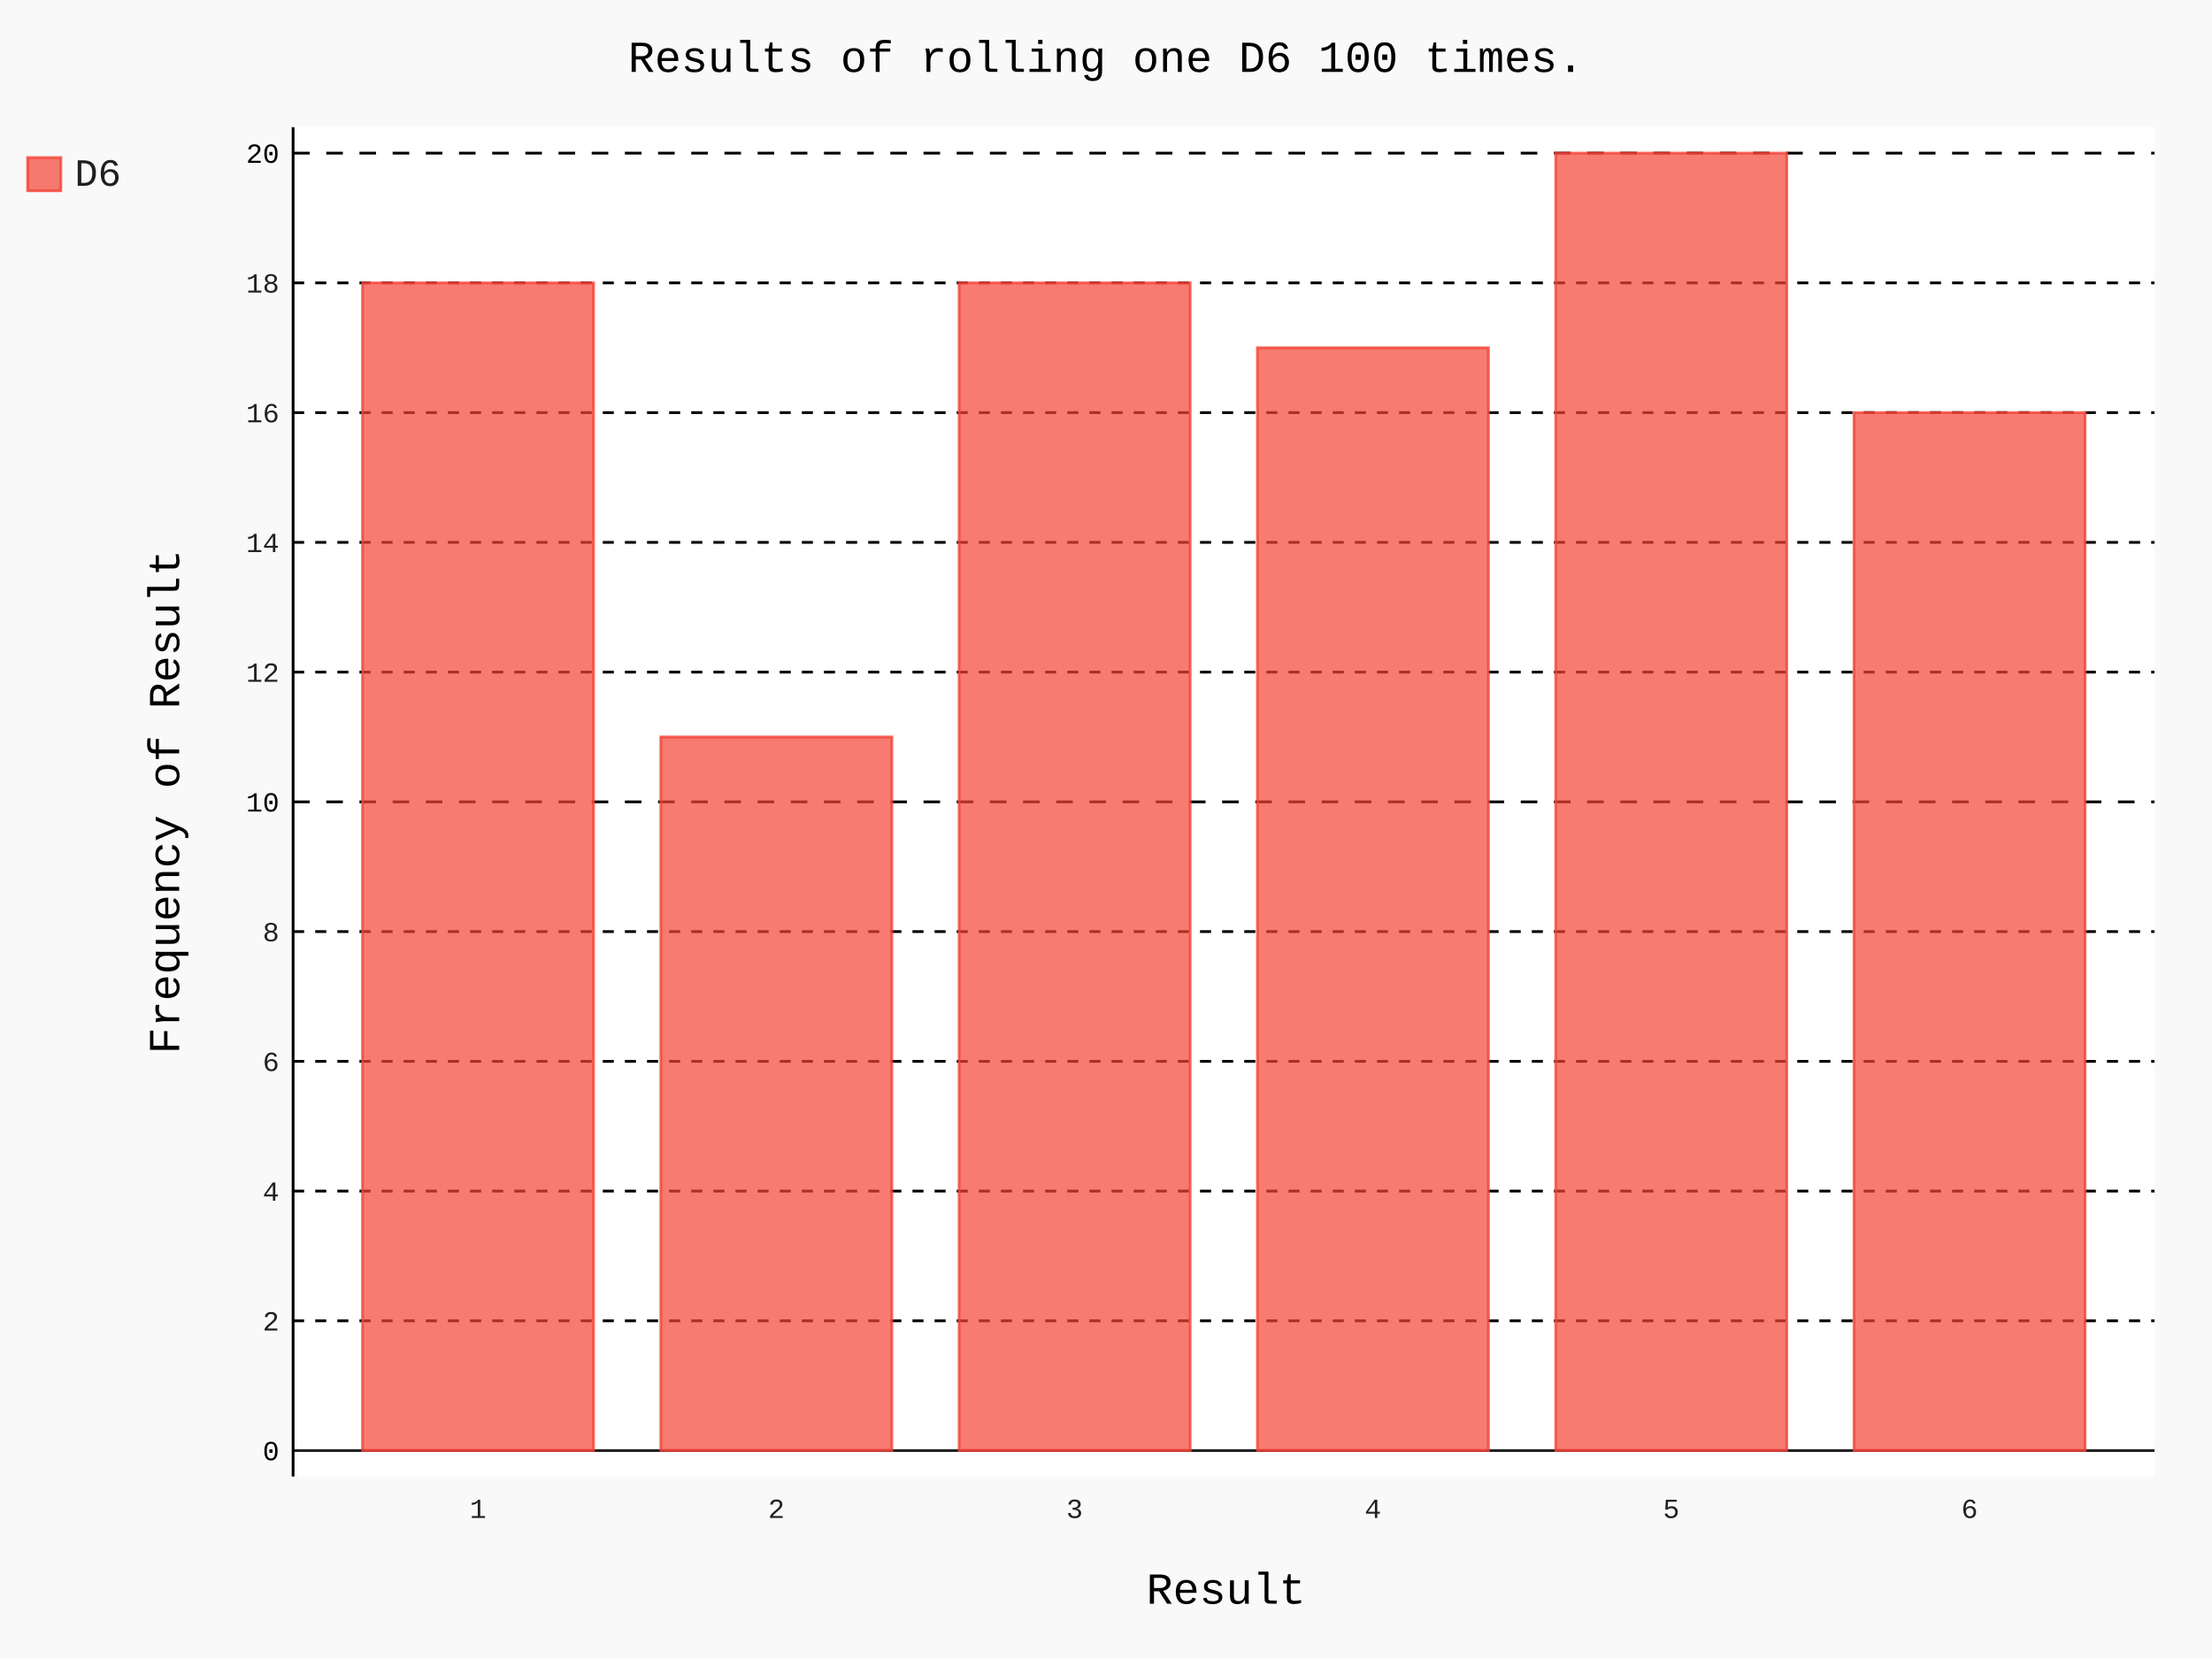
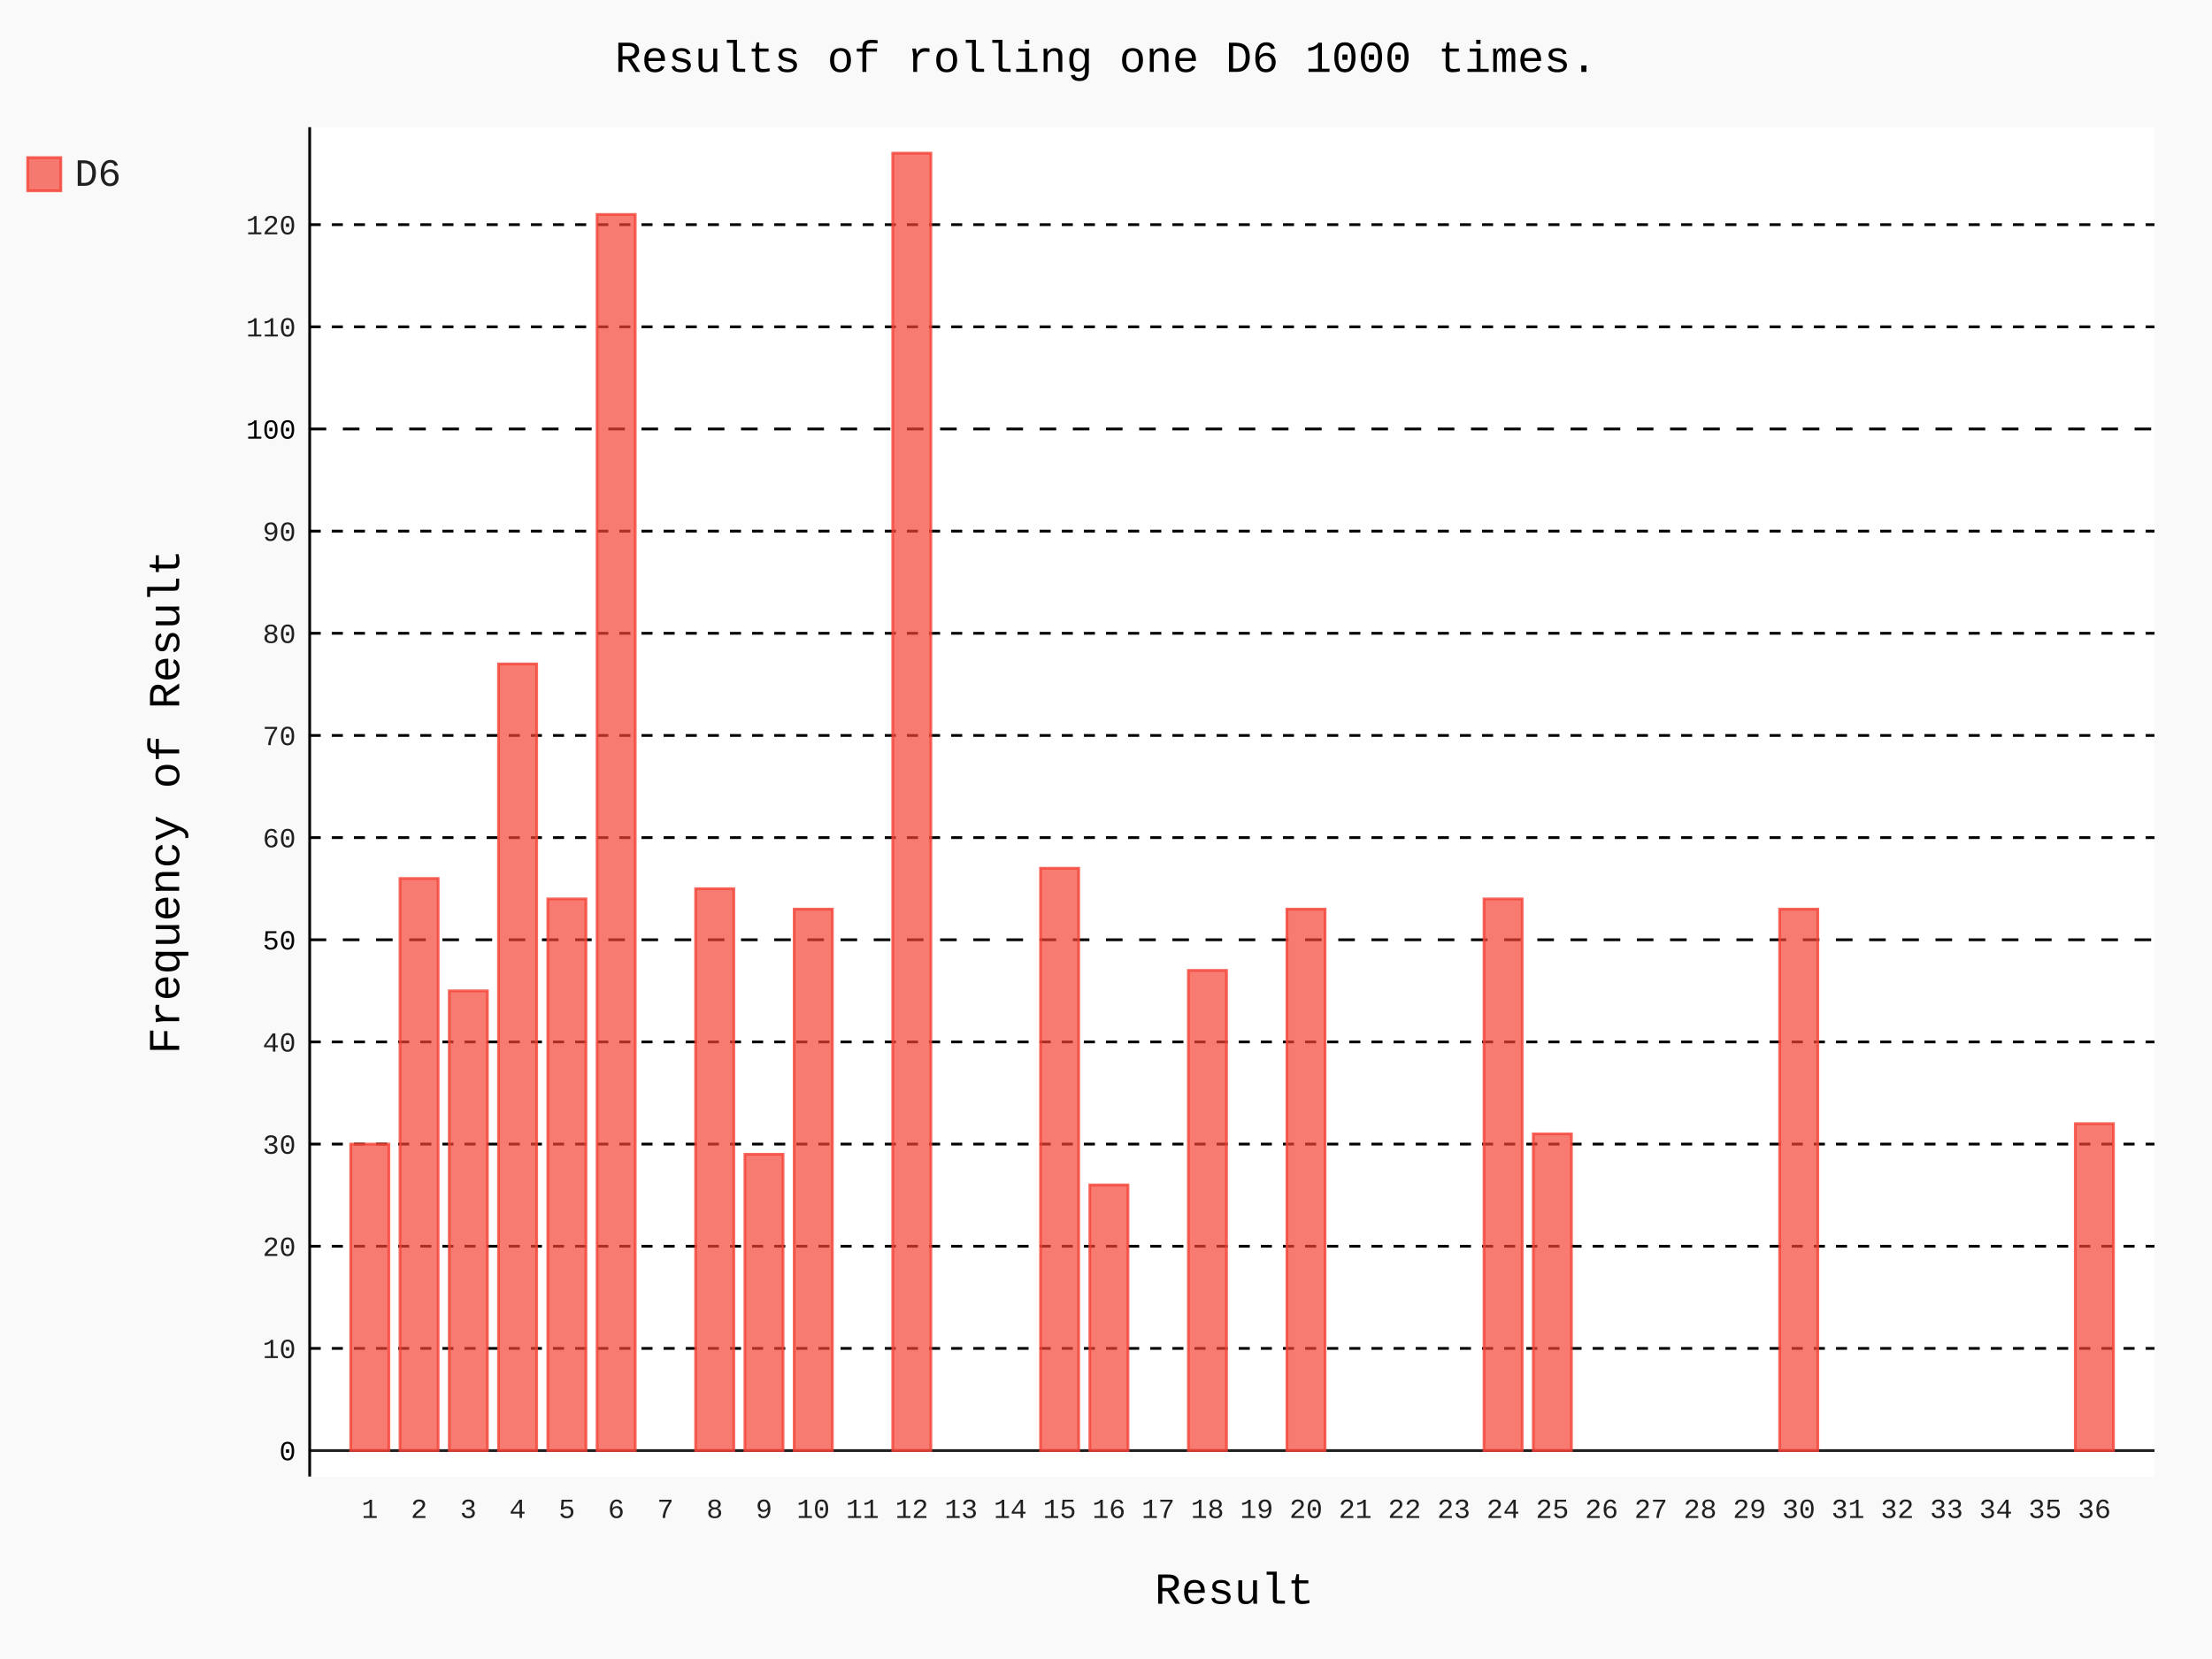
- <svg xmlns="http://www.w3.org/2000/svg" id="chart-0fd39b5d-42bc-4097-8311-79161700aa51" class="pygal-chart" viewBox="0 0 800 600">
+ <svg xmlns="http://www.w3.org/2000/svg" id="chart-696ccef8-8a09-45df-bf7f-cc6cc7d66a64" class="pygal-chart" viewBox="0 0 800 600">
  <defs>
-     <style type="text/css">#chart-0fd39b5d-42bc-4097-8311-79161700aa51{-webkit-user-select:none;-webkit-font-smoothing:antialiased;font-family:Consolas,"Liberation Mono",Menlo,Courier,monospace}#chart-0fd39b5d-42bc-4097-8311-79161700aa51 .title{font-family:Consolas,"Liberation Mono",Menlo,Courier,monospace;font-size:16px}#chart-0fd39b5d-42bc-4097-8311-79161700aa51 .legends .legend text{font-family:Consolas,"Liberation Mono",Menlo,Courier,monospace;font-size:14px}#chart-0fd39b5d-42bc-4097-8311-79161700aa51 .axis text{font-family:Consolas,"Liberation Mono",Menlo,Courier,monospace;font-size:10px}#chart-0fd39b5d-42bc-4097-8311-79161700aa51 .axis text.major{font-family:Consolas,"Liberation Mono",Menlo,Courier,monospace;font-size:10px}#chart-0fd39b5d-42bc-4097-8311-79161700aa51 .text-overlay text.value{font-family:Consolas,"Liberation Mono",Menlo,Courier,monospace;font-size:16px}#chart-0fd39b5d-42bc-4097-8311-79161700aa51 .text-overlay text.label{font-family:Consolas,"Liberation Mono",Menlo,Courier,monospace;font-size:10px}#chart-0fd39b5d-42bc-4097-8311-79161700aa51 .tooltip{font-family:Consolas,"Liberation Mono",Menlo,Courier,monospace;font-size:14px}#chart-0fd39b5d-42bc-4097-8311-79161700aa51 text.no_data{font-family:Consolas,"Liberation Mono",Menlo,Courier,monospace;font-size:64px}
- #chart-0fd39b5d-42bc-4097-8311-79161700aa51{background-color:rgba(249,249,249,1)}#chart-0fd39b5d-42bc-4097-8311-79161700aa51 path,#chart-0fd39b5d-42bc-4097-8311-79161700aa51 line,#chart-0fd39b5d-42bc-4097-8311-79161700aa51 rect,#chart-0fd39b5d-42bc-4097-8311-79161700aa51 circle{-webkit-transition:150ms;-moz-transition:150ms;transition:150ms}#chart-0fd39b5d-42bc-4097-8311-79161700aa51 .graph &gt; .background{fill:rgba(249,249,249,1)}#chart-0fd39b5d-42bc-4097-8311-79161700aa51 .plot &gt; .background{fill:rgba(255,255,255,1)}#chart-0fd39b5d-42bc-4097-8311-79161700aa51 .graph{fill:rgba(0,0,0,.87)}#chart-0fd39b5d-42bc-4097-8311-79161700aa51 text.no_data{fill:rgba(0,0,0,1)}#chart-0fd39b5d-42bc-4097-8311-79161700aa51 .title{fill:rgba(0,0,0,1)}#chart-0fd39b5d-42bc-4097-8311-79161700aa51 .legends .legend text{fill:rgba(0,0,0,.87)}#chart-0fd39b5d-42bc-4097-8311-79161700aa51 .legends .legend:hover text{fill:rgba(0,0,0,1)}#chart-0fd39b5d-42bc-4097-8311-79161700aa51 .axis .line{stroke:rgba(0,0,0,1)}#chart-0fd39b5d-42bc-4097-8311-79161700aa51 .axis .guide.line{stroke:rgba(0,0,0,.54)}#chart-0fd39b5d-42bc-4097-8311-79161700aa51 .axis .major.line{stroke:rgba(0,0,0,.87)}#chart-0fd39b5d-42bc-4097-8311-79161700aa51 .axis text.major{fill:rgba(0,0,0,1)}#chart-0fd39b5d-42bc-4097-8311-79161700aa51 .axis.y .guides:hover .guide.line,#chart-0fd39b5d-42bc-4097-8311-79161700aa51 .line-graph .axis.x .guides:hover .guide.line,#chart-0fd39b5d-42bc-4097-8311-79161700aa51 .stackedline-graph .axis.x .guides:hover .guide.line,#chart-0fd39b5d-42bc-4097-8311-79161700aa51 .xy-graph .axis.x .guides:hover .guide.line{stroke:rgba(0,0,0,1)}#chart-0fd39b5d-42bc-4097-8311-79161700aa51 .axis .guides:hover text{fill:rgba(0,0,0,1)}#chart-0fd39b5d-42bc-4097-8311-79161700aa51 .reactive{fill-opacity:.7;stroke-opacity:.8;stroke-width:1}#chart-0fd39b5d-42bc-4097-8311-79161700aa51 .ci{stroke:rgba(0,0,0,.87)}#chart-0fd39b5d-42bc-4097-8311-79161700aa51 .reactive.active,#chart-0fd39b5d-42bc-4097-8311-79161700aa51 .active .reactive{fill-opacity:.8;stroke-opacity:.9;stroke-width:4}#chart-0fd39b5d-42bc-4097-8311-79161700aa51 .ci .reactive.active{stroke-width:1.5}#chart-0fd39b5d-42bc-4097-8311-79161700aa51 .series text{fill:rgba(0,0,0,1)}#chart-0fd39b5d-42bc-4097-8311-79161700aa51 .tooltip rect{fill:rgba(255,255,255,1);stroke:rgba(0,0,0,1);-webkit-transition:opacity 150ms;-moz-transition:opacity 150ms;transition:opacity 150ms}#chart-0fd39b5d-42bc-4097-8311-79161700aa51 .tooltip .label{fill:rgba(0,0,0,.87)}#chart-0fd39b5d-42bc-4097-8311-79161700aa51 .tooltip .label{fill:rgba(0,0,0,.87)}#chart-0fd39b5d-42bc-4097-8311-79161700aa51 .tooltip .legend{font-size:.8em;fill:rgba(0,0,0,.54)}#chart-0fd39b5d-42bc-4097-8311-79161700aa51 .tooltip .x_label{font-size:.6em;fill:rgba(0,0,0,1)}#chart-0fd39b5d-42bc-4097-8311-79161700aa51 .tooltip .xlink{font-size:.5em;text-decoration:underline}#chart-0fd39b5d-42bc-4097-8311-79161700aa51 .tooltip .value{font-size:1.5em}#chart-0fd39b5d-42bc-4097-8311-79161700aa51 .bound{font-size:.5em}#chart-0fd39b5d-42bc-4097-8311-79161700aa51 .max-value{font-size:.75em;fill:rgba(0,0,0,.54)}#chart-0fd39b5d-42bc-4097-8311-79161700aa51 .map-element{fill:rgba(255,255,255,1);stroke:rgba(0,0,0,.54) !important}#chart-0fd39b5d-42bc-4097-8311-79161700aa51 .map-element .reactive{fill-opacity:inherit;stroke-opacity:inherit}#chart-0fd39b5d-42bc-4097-8311-79161700aa51 .color-0,#chart-0fd39b5d-42bc-4097-8311-79161700aa51 .color-0 a:visited{stroke:#F44336;fill:#F44336}#chart-0fd39b5d-42bc-4097-8311-79161700aa51 .text-overlay .color-0 text{fill:black}
- #chart-0fd39b5d-42bc-4097-8311-79161700aa51 text.no_data{text-anchor:middle}#chart-0fd39b5d-42bc-4097-8311-79161700aa51 .guide.line{fill:none}#chart-0fd39b5d-42bc-4097-8311-79161700aa51 .centered{text-anchor:middle}#chart-0fd39b5d-42bc-4097-8311-79161700aa51 .title{text-anchor:middle}#chart-0fd39b5d-42bc-4097-8311-79161700aa51 .legends .legend text{fill-opacity:1}#chart-0fd39b5d-42bc-4097-8311-79161700aa51 .axis.x text{text-anchor:middle}#chart-0fd39b5d-42bc-4097-8311-79161700aa51 .axis.x:not(.web) text[transform]{text-anchor:start}#chart-0fd39b5d-42bc-4097-8311-79161700aa51 .axis.x:not(.web) text[transform].backwards{text-anchor:end}#chart-0fd39b5d-42bc-4097-8311-79161700aa51 .axis.y text{text-anchor:end}#chart-0fd39b5d-42bc-4097-8311-79161700aa51 .axis.y text[transform].backwards{text-anchor:start}#chart-0fd39b5d-42bc-4097-8311-79161700aa51 .axis.y2 text{text-anchor:start}#chart-0fd39b5d-42bc-4097-8311-79161700aa51 .axis.y2 text[transform].backwards{text-anchor:end}#chart-0fd39b5d-42bc-4097-8311-79161700aa51 .axis .guide.line{stroke-dasharray:4,4;stroke:black}#chart-0fd39b5d-42bc-4097-8311-79161700aa51 .axis .major.guide.line{stroke-dasharray:6,6;stroke:black}#chart-0fd39b5d-42bc-4097-8311-79161700aa51 .horizontal .axis.y .guide.line,#chart-0fd39b5d-42bc-4097-8311-79161700aa51 .horizontal .axis.y2 .guide.line,#chart-0fd39b5d-42bc-4097-8311-79161700aa51 .vertical .axis.x .guide.line{opacity:0}#chart-0fd39b5d-42bc-4097-8311-79161700aa51 .horizontal .axis.always_show .guide.line,#chart-0fd39b5d-42bc-4097-8311-79161700aa51 .vertical .axis.always_show .guide.line{opacity:1 !important}#chart-0fd39b5d-42bc-4097-8311-79161700aa51 .axis.y .guides:hover .guide.line,#chart-0fd39b5d-42bc-4097-8311-79161700aa51 .axis.y2 .guides:hover .guide.line,#chart-0fd39b5d-42bc-4097-8311-79161700aa51 .axis.x .guides:hover .guide.line{opacity:1}#chart-0fd39b5d-42bc-4097-8311-79161700aa51 .axis .guides:hover text{opacity:1}#chart-0fd39b5d-42bc-4097-8311-79161700aa51 .nofill{fill:none}#chart-0fd39b5d-42bc-4097-8311-79161700aa51 .subtle-fill{fill-opacity:.2}#chart-0fd39b5d-42bc-4097-8311-79161700aa51 .dot{stroke-width:1px;fill-opacity:1;stroke-opacity:1}#chart-0fd39b5d-42bc-4097-8311-79161700aa51 .dot.active{stroke-width:5px}#chart-0fd39b5d-42bc-4097-8311-79161700aa51 .dot.negative{fill:transparent}#chart-0fd39b5d-42bc-4097-8311-79161700aa51 text,#chart-0fd39b5d-42bc-4097-8311-79161700aa51 tspan{stroke:none !important}#chart-0fd39b5d-42bc-4097-8311-79161700aa51 .series text.active{opacity:1}#chart-0fd39b5d-42bc-4097-8311-79161700aa51 .tooltip rect{fill-opacity:.95;stroke-width:.5}#chart-0fd39b5d-42bc-4097-8311-79161700aa51 .tooltip text{fill-opacity:1}#chart-0fd39b5d-42bc-4097-8311-79161700aa51 .showable{visibility:hidden}#chart-0fd39b5d-42bc-4097-8311-79161700aa51 .showable.shown{visibility:visible}#chart-0fd39b5d-42bc-4097-8311-79161700aa51 .gauge-background{fill:rgba(229,229,229,1);stroke:none}#chart-0fd39b5d-42bc-4097-8311-79161700aa51 .bg-lines{stroke:rgba(249,249,249,1);stroke-width:2px}</style>
+     <style type="text/css">#chart-696ccef8-8a09-45df-bf7f-cc6cc7d66a64{-webkit-user-select:none;-webkit-font-smoothing:antialiased;font-family:Consolas,"Liberation Mono",Menlo,Courier,monospace}#chart-696ccef8-8a09-45df-bf7f-cc6cc7d66a64 .title{font-family:Consolas,"Liberation Mono",Menlo,Courier,monospace;font-size:16px}#chart-696ccef8-8a09-45df-bf7f-cc6cc7d66a64 .legends .legend text{font-family:Consolas,"Liberation Mono",Menlo,Courier,monospace;font-size:14px}#chart-696ccef8-8a09-45df-bf7f-cc6cc7d66a64 .axis text{font-family:Consolas,"Liberation Mono",Menlo,Courier,monospace;font-size:10px}#chart-696ccef8-8a09-45df-bf7f-cc6cc7d66a64 .axis text.major{font-family:Consolas,"Liberation Mono",Menlo,Courier,monospace;font-size:10px}#chart-696ccef8-8a09-45df-bf7f-cc6cc7d66a64 .text-overlay text.value{font-family:Consolas,"Liberation Mono",Menlo,Courier,monospace;font-size:16px}#chart-696ccef8-8a09-45df-bf7f-cc6cc7d66a64 .text-overlay text.label{font-family:Consolas,"Liberation Mono",Menlo,Courier,monospace;font-size:10px}#chart-696ccef8-8a09-45df-bf7f-cc6cc7d66a64 .tooltip{font-family:Consolas,"Liberation Mono",Menlo,Courier,monospace;font-size:14px}#chart-696ccef8-8a09-45df-bf7f-cc6cc7d66a64 text.no_data{font-family:Consolas,"Liberation Mono",Menlo,Courier,monospace;font-size:64px}
+ #chart-696ccef8-8a09-45df-bf7f-cc6cc7d66a64{background-color:rgba(249,249,249,1)}#chart-696ccef8-8a09-45df-bf7f-cc6cc7d66a64 path,#chart-696ccef8-8a09-45df-bf7f-cc6cc7d66a64 line,#chart-696ccef8-8a09-45df-bf7f-cc6cc7d66a64 rect,#chart-696ccef8-8a09-45df-bf7f-cc6cc7d66a64 circle{-webkit-transition:150ms;-moz-transition:150ms;transition:150ms}#chart-696ccef8-8a09-45df-bf7f-cc6cc7d66a64 .graph &gt; .background{fill:rgba(249,249,249,1)}#chart-696ccef8-8a09-45df-bf7f-cc6cc7d66a64 .plot &gt; .background{fill:rgba(255,255,255,1)}#chart-696ccef8-8a09-45df-bf7f-cc6cc7d66a64 .graph{fill:rgba(0,0,0,.87)}#chart-696ccef8-8a09-45df-bf7f-cc6cc7d66a64 text.no_data{fill:rgba(0,0,0,1)}#chart-696ccef8-8a09-45df-bf7f-cc6cc7d66a64 .title{fill:rgba(0,0,0,1)}#chart-696ccef8-8a09-45df-bf7f-cc6cc7d66a64 .legends .legend text{fill:rgba(0,0,0,.87)}#chart-696ccef8-8a09-45df-bf7f-cc6cc7d66a64 .legends .legend:hover text{fill:rgba(0,0,0,1)}#chart-696ccef8-8a09-45df-bf7f-cc6cc7d66a64 .axis .line{stroke:rgba(0,0,0,1)}#chart-696ccef8-8a09-45df-bf7f-cc6cc7d66a64 .axis .guide.line{stroke:rgba(0,0,0,.54)}#chart-696ccef8-8a09-45df-bf7f-cc6cc7d66a64 .axis .major.line{stroke:rgba(0,0,0,.87)}#chart-696ccef8-8a09-45df-bf7f-cc6cc7d66a64 .axis text.major{fill:rgba(0,0,0,1)}#chart-696ccef8-8a09-45df-bf7f-cc6cc7d66a64 .axis.y .guides:hover .guide.line,#chart-696ccef8-8a09-45df-bf7f-cc6cc7d66a64 .line-graph .axis.x .guides:hover .guide.line,#chart-696ccef8-8a09-45df-bf7f-cc6cc7d66a64 .stackedline-graph .axis.x .guides:hover .guide.line,#chart-696ccef8-8a09-45df-bf7f-cc6cc7d66a64 .xy-graph .axis.x .guides:hover .guide.line{stroke:rgba(0,0,0,1)}#chart-696ccef8-8a09-45df-bf7f-cc6cc7d66a64 .axis .guides:hover text{fill:rgba(0,0,0,1)}#chart-696ccef8-8a09-45df-bf7f-cc6cc7d66a64 .reactive{fill-opacity:.7;stroke-opacity:.8;stroke-width:1}#chart-696ccef8-8a09-45df-bf7f-cc6cc7d66a64 .ci{stroke:rgba(0,0,0,.87)}#chart-696ccef8-8a09-45df-bf7f-cc6cc7d66a64 .reactive.active,#chart-696ccef8-8a09-45df-bf7f-cc6cc7d66a64 .active .reactive{fill-opacity:.8;stroke-opacity:.9;stroke-width:4}#chart-696ccef8-8a09-45df-bf7f-cc6cc7d66a64 .ci .reactive.active{stroke-width:1.5}#chart-696ccef8-8a09-45df-bf7f-cc6cc7d66a64 .series text{fill:rgba(0,0,0,1)}#chart-696ccef8-8a09-45df-bf7f-cc6cc7d66a64 .tooltip rect{fill:rgba(255,255,255,1);stroke:rgba(0,0,0,1);-webkit-transition:opacity 150ms;-moz-transition:opacity 150ms;transition:opacity 150ms}#chart-696ccef8-8a09-45df-bf7f-cc6cc7d66a64 .tooltip .label{fill:rgba(0,0,0,.87)}#chart-696ccef8-8a09-45df-bf7f-cc6cc7d66a64 .tooltip .label{fill:rgba(0,0,0,.87)}#chart-696ccef8-8a09-45df-bf7f-cc6cc7d66a64 .tooltip .legend{font-size:.8em;fill:rgba(0,0,0,.54)}#chart-696ccef8-8a09-45df-bf7f-cc6cc7d66a64 .tooltip .x_label{font-size:.6em;fill:rgba(0,0,0,1)}#chart-696ccef8-8a09-45df-bf7f-cc6cc7d66a64 .tooltip .xlink{font-size:.5em;text-decoration:underline}#chart-696ccef8-8a09-45df-bf7f-cc6cc7d66a64 .tooltip .value{font-size:1.5em}#chart-696ccef8-8a09-45df-bf7f-cc6cc7d66a64 .bound{font-size:.5em}#chart-696ccef8-8a09-45df-bf7f-cc6cc7d66a64 .max-value{font-size:.75em;fill:rgba(0,0,0,.54)}#chart-696ccef8-8a09-45df-bf7f-cc6cc7d66a64 .map-element{fill:rgba(255,255,255,1);stroke:rgba(0,0,0,.54) !important}#chart-696ccef8-8a09-45df-bf7f-cc6cc7d66a64 .map-element .reactive{fill-opacity:inherit;stroke-opacity:inherit}#chart-696ccef8-8a09-45df-bf7f-cc6cc7d66a64 .color-0,#chart-696ccef8-8a09-45df-bf7f-cc6cc7d66a64 .color-0 a:visited{stroke:#F44336;fill:#F44336}#chart-696ccef8-8a09-45df-bf7f-cc6cc7d66a64 .text-overlay .color-0 text{fill:black}
+ #chart-696ccef8-8a09-45df-bf7f-cc6cc7d66a64 text.no_data{text-anchor:middle}#chart-696ccef8-8a09-45df-bf7f-cc6cc7d66a64 .guide.line{fill:none}#chart-696ccef8-8a09-45df-bf7f-cc6cc7d66a64 .centered{text-anchor:middle}#chart-696ccef8-8a09-45df-bf7f-cc6cc7d66a64 .title{text-anchor:middle}#chart-696ccef8-8a09-45df-bf7f-cc6cc7d66a64 .legends .legend text{fill-opacity:1}#chart-696ccef8-8a09-45df-bf7f-cc6cc7d66a64 .axis.x text{text-anchor:middle}#chart-696ccef8-8a09-45df-bf7f-cc6cc7d66a64 .axis.x:not(.web) text[transform]{text-anchor:start}#chart-696ccef8-8a09-45df-bf7f-cc6cc7d66a64 .axis.x:not(.web) text[transform].backwards{text-anchor:end}#chart-696ccef8-8a09-45df-bf7f-cc6cc7d66a64 .axis.y text{text-anchor:end}#chart-696ccef8-8a09-45df-bf7f-cc6cc7d66a64 .axis.y text[transform].backwards{text-anchor:start}#chart-696ccef8-8a09-45df-bf7f-cc6cc7d66a64 .axis.y2 text{text-anchor:start}#chart-696ccef8-8a09-45df-bf7f-cc6cc7d66a64 .axis.y2 text[transform].backwards{text-anchor:end}#chart-696ccef8-8a09-45df-bf7f-cc6cc7d66a64 .axis .guide.line{stroke-dasharray:4,4;stroke:black}#chart-696ccef8-8a09-45df-bf7f-cc6cc7d66a64 .axis .major.guide.line{stroke-dasharray:6,6;stroke:black}#chart-696ccef8-8a09-45df-bf7f-cc6cc7d66a64 .horizontal .axis.y .guide.line,#chart-696ccef8-8a09-45df-bf7f-cc6cc7d66a64 .horizontal .axis.y2 .guide.line,#chart-696ccef8-8a09-45df-bf7f-cc6cc7d66a64 .vertical .axis.x .guide.line{opacity:0}#chart-696ccef8-8a09-45df-bf7f-cc6cc7d66a64 .horizontal .axis.always_show .guide.line,#chart-696ccef8-8a09-45df-bf7f-cc6cc7d66a64 .vertical .axis.always_show .guide.line{opacity:1 !important}#chart-696ccef8-8a09-45df-bf7f-cc6cc7d66a64 .axis.y .guides:hover .guide.line,#chart-696ccef8-8a09-45df-bf7f-cc6cc7d66a64 .axis.y2 .guides:hover .guide.line,#chart-696ccef8-8a09-45df-bf7f-cc6cc7d66a64 .axis.x .guides:hover .guide.line{opacity:1}#chart-696ccef8-8a09-45df-bf7f-cc6cc7d66a64 .axis .guides:hover text{opacity:1}#chart-696ccef8-8a09-45df-bf7f-cc6cc7d66a64 .nofill{fill:none}#chart-696ccef8-8a09-45df-bf7f-cc6cc7d66a64 .subtle-fill{fill-opacity:.2}#chart-696ccef8-8a09-45df-bf7f-cc6cc7d66a64 .dot{stroke-width:1px;fill-opacity:1;stroke-opacity:1}#chart-696ccef8-8a09-45df-bf7f-cc6cc7d66a64 .dot.active{stroke-width:5px}#chart-696ccef8-8a09-45df-bf7f-cc6cc7d66a64 .dot.negative{fill:transparent}#chart-696ccef8-8a09-45df-bf7f-cc6cc7d66a64 text,#chart-696ccef8-8a09-45df-bf7f-cc6cc7d66a64 tspan{stroke:none !important}#chart-696ccef8-8a09-45df-bf7f-cc6cc7d66a64 .series text.active{opacity:1}#chart-696ccef8-8a09-45df-bf7f-cc6cc7d66a64 .tooltip rect{fill-opacity:.95;stroke-width:.5}#chart-696ccef8-8a09-45df-bf7f-cc6cc7d66a64 .tooltip text{fill-opacity:1}#chart-696ccef8-8a09-45df-bf7f-cc6cc7d66a64 .showable{visibility:hidden}#chart-696ccef8-8a09-45df-bf7f-cc6cc7d66a64 .showable.shown{visibility:visible}#chart-696ccef8-8a09-45df-bf7f-cc6cc7d66a64 .gauge-background{fill:rgba(229,229,229,1);stroke:none}#chart-696ccef8-8a09-45df-bf7f-cc6cc7d66a64 .bg-lines{stroke:rgba(249,249,249,1);stroke-width:2px}</style>
  </defs>
  <g class="graph bar-graph vertical">
    <rect x="0" y="0" width="800" height="600" class="background" />
-     <g transform="translate(106, 46)" class="plot">
-       <rect x="0" y="0" width="673.2" height="488" class="background" />
+     <g transform="translate(112, 46)" class="plot">
+       <rect x="0" y="0" width="667.2" height="488" class="background" />
      <g class="axis y always_show">
        <g class="guides">
-           <path d="M0 478.615 h673.2" class="axis major line" />
+           <path d="M0 478.615 h667.2" class="axis major line" />
          <text x="-5" y="482.115" class="major">0</text>
        </g>
        <g class="guides">
-           <path d="M0 431.692 h673.2" class="guide line" />
-           <text x="-5" y="435.192" class="">2</text>
-         </g>
-         <g class="guides">
-           <path d="M0 384.769 h673.2" class="guide line" />
-           <text x="-5" y="388.269" class="">4</text>
-         </g>
-         <g class="guides">
-           <path d="M0 337.846 h673.2" class="guide line" />
-           <text x="-5" y="341.346" class="">6</text>
-         </g>
-         <g class="guides">
-           <path d="M0 290.923 h673.2" class="guide line" />
-           <text x="-5" y="294.423" class="">8</text>
-         </g>
-         <g class="guides">
-           <path d="M0 244 h673.2" class="major guide line" />
-           <text x="-5" y="247.5" class="major">10</text>
-         </g>
-         <g class="guides">
-           <path d="M0 197.077 h673.2" class="guide line" />
-           <text x="-5" y="200.577" class="">12</text>
-         </g>
-         <g class="guides">
-           <path d="M0 150.154 h673.2" class="guide line" />
-           <text x="-5" y="153.654" class="">14</text>
-         </g>
-         <g class="guides">
-           <path d="M0 103.231 h673.2" class="guide line" />
-           <text x="-5" y="106.731" class="">16</text>
-         </g>
-         <g class="guides">
-           <path d="M0 56.308 h673.2" class="guide line" />
-           <text x="-5" y="59.808" class="">18</text>
-         </g>
-         <g class="guides">
-           <path d="M0 9.385 h673.2" class="major guide line" />
-           <text x="-5" y="12.885" class="major">20</text>
+           <path d="M0 441.668 h667.2" class="guide line" />
+           <text x="-5" y="445.168" class="">10</text>
+         </g>
+         <g class="guides">
+           <path d="M0 404.721 h667.2" class="guide line" />
+           <text x="-5" y="408.221" class="">20</text>
+         </g>
+         <g class="guides">
+           <path d="M0 367.773 h667.2" class="guide line" />
+           <text x="-5" y="371.273" class="">30</text>
+         </g>
+         <g class="guides">
+           <path d="M0 330.826 h667.2" class="guide line" />
+           <text x="-5" y="334.326" class="">40</text>
+         </g>
+         <g class="guides">
+           <path d="M0 293.879 h667.2" class="major guide line" />
+           <text x="-5" y="297.379" class="major">50</text>
+         </g>
+         <g class="guides">
+           <path d="M0 256.932 h667.2" class="guide line" />
+           <text x="-5" y="260.432" class="">60</text>
+         </g>
+         <g class="guides">
+           <path d="M0 219.984 h667.2" class="guide line" />
+           <text x="-5" y="223.484" class="">70</text>
+         </g>
+         <g class="guides">
+           <path d="M0 183.037 h667.2" class="guide line" />
+           <text x="-5" y="186.537" class="">80</text>
+         </g>
+         <g class="guides">
+           <path d="M0 146.09 h667.2" class="guide line" />
+           <text x="-5" y="149.59" class="">90</text>
+         </g>
+         <g class="guides">
+           <path d="M0 109.142 h667.2" class="major guide line" />
+           <text x="-5" y="112.642" class="major">100</text>
+         </g>
+         <g class="guides">
+           <path d="M0 72.195 h667.2" class="guide line" />
+           <text x="-5" y="75.695" class="">110</text>
+         </g>
+         <g class="guides">
+           <path d="M0 35.248 h667.2" class="guide line" />
+           <text x="-5" y="38.748" class="">120</text>
        </g>
      </g>
      <g class="axis x">
        <path d="M0 0 v488" class="line" />
        <g class="guides">
-           <path d="M66.888 0 v488" class="guide line" />
-           <text x="66.888" y="503.0" class="">1</text>
-         </g>
-         <g class="guides">
-           <path d="M174.773 0 v488" class="guide line" />
-           <text x="174.773" y="503.0" class="">2</text>
-         </g>
-         <g class="guides">
-           <path d="M282.658 0 v488" class="guide line" />
-           <text x="282.658" y="503.0" class="">3</text>
-         </g>
-         <g class="guides">
-           <path d="M390.542 0 v488" class="guide line" />
-           <text x="390.542" y="503.0" class="">4</text>
-         </g>
-         <g class="guides">
-           <path d="M498.427 0 v488" class="guide line" />
-           <text x="498.427" y="503.0" class="">5</text>
-         </g>
-         <g class="guides">
-           <path d="M606.312 0 v488" class="guide line" />
-           <text x="606.312" y="503.0" class="">6</text>
+           <path d="M21.741 0 v488" class="guide line" />
+           <text x="21.741" y="503.0" class="">1</text>
+         </g>
+         <g class="guides">
+           <path d="M39.562 0 v488" class="guide line" />
+           <text x="39.562" y="503.0" class="">2</text>
+         </g>
+         <g class="guides">
+           <path d="M57.382 0 v488" class="guide line" />
+           <text x="57.382" y="503.0" class="">3</text>
+         </g>
+         <g class="guides">
+           <path d="M75.203 0 v488" class="guide line" />
+           <text x="75.203" y="503.0" class="">4</text>
+         </g>
+         <g class="guides">
+           <path d="M93.023 0 v488" class="guide line" />
+           <text x="93.023" y="503.0" class="">5</text>
+         </g>
+         <g class="guides">
+           <path d="M110.844 0 v488" class="guide line" />
+           <text x="110.844" y="503.0" class="">6</text>
+         </g>
+         <g class="guides">
+           <path d="M128.664 0 v488" class="guide line" />
+           <text x="128.664" y="503.0" class="">7</text>
+         </g>
+         <g class="guides">
+           <path d="M146.485 0 v488" class="guide line" />
+           <text x="146.485" y="503.0" class="">8</text>
+         </g>
+         <g class="guides">
+           <path d="M164.305 0 v488" class="guide line" />
+           <text x="164.305" y="503.0" class="">9</text>
+         </g>
+         <g class="guides">
+           <path d="M182.126 0 v488" class="guide line" />
+           <text x="182.126" y="503.0" class="">10</text>
+         </g>
+         <g class="guides">
+           <path d="M199.946 0 v488" class="guide line" />
+           <text x="199.946" y="503.0" class="">11</text>
+         </g>
+         <g class="guides">
+           <path d="M217.767 0 v488" class="guide line" />
+           <text x="217.767" y="503.0" class="">12</text>
+         </g>
+         <g class="guides">
+           <path d="M235.587 0 v488" class="guide line" />
+           <text x="235.587" y="503.0" class="">13</text>
+         </g>
+         <g class="guides">
+           <path d="M253.408 0 v488" class="guide line" />
+           <text x="253.408" y="503.0" class="">14</text>
+         </g>
+         <g class="guides">
+           <path d="M271.228 0 v488" class="guide line" />
+           <text x="271.228" y="503.0" class="">15</text>
+         </g>
+         <g class="guides">
+           <path d="M289.049 0 v488" class="guide line" />
+           <text x="289.049" y="503.0" class="">16</text>
+         </g>
+         <g class="guides">
+           <path d="M306.869 0 v488" class="guide line" />
+           <text x="306.869" y="503.0" class="">17</text>
+         </g>
+         <g class="guides">
+           <path d="M324.69 0 v488" class="guide line" />
+           <text x="324.69" y="503.0" class="">18</text>
+         </g>
+         <g class="guides">
+           <path d="M342.51 0 v488" class="guide line" />
+           <text x="342.51" y="503.0" class="">19</text>
+         </g>
+         <g class="guides">
+           <path d="M360.331 0 v488" class="guide line" />
+           <text x="360.331" y="503.0" class="">20</text>
+         </g>
+         <g class="guides">
+           <path d="M378.151 0 v488" class="guide line" />
+           <text x="378.151" y="503.0" class="">21</text>
+         </g>
+         <g class="guides">
+           <path d="M395.972 0 v488" class="guide line" />
+           <text x="395.972" y="503.0" class="">22</text>
+         </g>
+         <g class="guides">
+           <path d="M413.792 0 v488" class="guide line" />
+           <text x="413.792" y="503.0" class="">23</text>
+         </g>
+         <g class="guides">
+           <path d="M431.613 0 v488" class="guide line" />
+           <text x="431.613" y="503.0" class="">24</text>
+         </g>
+         <g class="guides">
+           <path d="M449.433 0 v488" class="guide line" />
+           <text x="449.433" y="503.0" class="">25</text>
+         </g>
+         <g class="guides">
+           <path d="M467.254 0 v488" class="guide line" />
+           <text x="467.254" y="503.0" class="">26</text>
+         </g>
+         <g class="guides">
+           <path d="M485.074 0 v488" class="guide line" />
+           <text x="485.074" y="503.0" class="">27</text>
+         </g>
+         <g class="guides">
+           <path d="M502.895 0 v488" class="guide line" />
+           <text x="502.895" y="503.0" class="">28</text>
+         </g>
+         <g class="guides">
+           <path d="M520.715 0 v488" class="guide line" />
+           <text x="520.715" y="503.0" class="">29</text>
+         </g>
+         <g class="guides">
+           <path d="M538.536 0 v488" class="guide line" />
+           <text x="538.536" y="503.0" class="">30</text>
+         </g>
+         <g class="guides">
+           <path d="M556.356 0 v488" class="guide line" />
+           <text x="556.356" y="503.0" class="">31</text>
+         </g>
+         <g class="guides">
+           <path d="M574.177 0 v488" class="guide line" />
+           <text x="574.177" y="503.0" class="">32</text>
+         </g>
+         <g class="guides">
+           <path d="M591.997 0 v488" class="guide line" />
+           <text x="591.997" y="503.0" class="">33</text>
+         </g>
+         <g class="guides">
+           <path d="M609.818 0 v488" class="guide line" />
+           <text x="609.818" y="503.0" class="">34</text>
+         </g>
+         <g class="guides">
+           <path d="M627.638 0 v488" class="guide line" />
+           <text x="627.638" y="503.0" class="">35</text>
+         </g>
+         <g class="guides">
+           <path d="M645.459 0 v488" class="guide line" />
+           <text x="645.459" y="503.0" class="">36</text>
        </g>
      </g>
      <g class="series serie-0 color-0">
        <g class="bars">
          <g class="bar">
-             <rect x="25.116" y="56.308" rx="0" ry="0" width="83.546" height="422.308" class="rect reactive tooltip-trigger" />
-           </g>
-           <g class="bar">
-             <rect x="133" y="220.538" rx="0" ry="0" width="83.546" height="258.077" class="rect reactive tooltip-trigger" />
-           </g>
-           <g class="bar">
-             <rect x="240.885" y="56.308" rx="0" ry="0" width="83.546" height="422.308" class="rect reactive tooltip-trigger" />
-           </g>
-           <g class="bar">
-             <rect x="348.769" y="79.769" rx="0" ry="0" width="83.546" height="398.846" class="rect reactive tooltip-trigger" />
-           </g>
-           <g class="bar">
-             <rect x="456.654" y="9.385" rx="0" ry="0" width="83.546" height="469.231" class="rect reactive tooltip-trigger" />
-           </g>
-           <g class="bar">
-             <rect x="564.539" y="103.231" rx="0" ry="0" width="83.546" height="375.385" class="rect reactive tooltip-trigger" />
+             <rect x="14.841" y="367.773" rx="0" ry="0" width="13.8" height="110.842" class="rect reactive tooltip-trigger" />
+           </g>
+           <g class="bar">
+             <rect x="32.661" y="271.71" rx="0" ry="0" width="13.8" height="206.905" class="rect reactive tooltip-trigger" />
+           </g>
+           <g class="bar">
+             <rect x="50.482" y="312.353" rx="0" ry="0" width="13.8" height="166.263" class="rect reactive tooltip-trigger" />
+           </g>
+           <g class="bar">
+             <rect x="68.302" y="194.121" rx="0" ry="0" width="13.8" height="284.494" class="rect reactive tooltip-trigger" />
+           </g>
+           <g class="bar">
+             <rect x="86.123" y="279.1" rx="0" ry="0" width="13.8" height="199.515" class="rect reactive tooltip-trigger" />
+           </g>
+           <g class="bar">
+             <rect x="103.943" y="31.553" rx="0" ry="0" width="13.8" height="447.062" class="rect reactive tooltip-trigger" />
+           </g>
+           <g class="bar">
+             <rect x="121.764" y="478.615" rx="0" ry="0" width="13.8" height="0.0" class="rect reactive tooltip-trigger" />
+           </g>
+           <g class="bar">
+             <rect x="139.585" y="275.405" rx="0" ry="0" width="13.8" height="203.21" class="rect reactive tooltip-trigger" />
+           </g>
+           <g class="bar">
+             <rect x="157.405" y="371.468" rx="0" ry="0" width="13.8" height="107.147" class="rect reactive tooltip-trigger" />
+           </g>
+           <g class="bar">
+             <rect x="175.226" y="282.795" rx="0" ry="0" width="13.8" height="195.821" class="rect reactive tooltip-trigger" />
+           </g>
+           <g class="bar">
+             <rect x="193.046" y="478.615" rx="0" ry="0" width="13.8" height="0.0" class="rect reactive tooltip-trigger" />
+           </g>
+           <g class="bar">
+             <rect x="210.867" y="9.385" rx="0" ry="0" width="13.8" height="469.231" class="rect reactive tooltip-trigger" />
+           </g>
+           <g class="bar">
+             <rect x="228.687" y="478.615" rx="0" ry="0" width="13.8" height="0.0" class="rect reactive tooltip-trigger" />
+           </g>
+           <g class="bar">
+             <rect x="246.508" y="478.615" rx="0" ry="0" width="13.8" height="0.0" class="rect reactive tooltip-trigger" />
+           </g>
+           <g class="bar">
+             <rect x="264.328" y="268.016" rx="0" ry="0" width="13.8" height="210.6" class="rect reactive tooltip-trigger" />
+           </g>
+           <g class="bar">
+             <rect x="282.149" y="382.552" rx="0" ry="0" width="13.8" height="96.063" class="rect reactive tooltip-trigger" />
+           </g>
+           <g class="bar">
+             <rect x="299.969" y="478.615" rx="0" ry="0" width="13.8" height="0.0" class="rect reactive tooltip-trigger" />
+           </g>
+           <g class="bar">
+             <rect x="317.79" y="304.963" rx="0" ry="0" width="13.8" height="173.652" class="rect reactive tooltip-trigger" />
+           </g>
+           <g class="bar">
+             <rect x="335.61" y="478.615" rx="0" ry="0" width="13.8" height="0.0" class="rect reactive tooltip-trigger" />
+           </g>
+           <g class="bar">
+             <rect x="353.431" y="282.795" rx="0" ry="0" width="13.8" height="195.821" class="rect reactive tooltip-trigger" />
+           </g>
+           <g class="bar">
+             <rect x="371.251" y="478.615" rx="0" ry="0" width="13.8" height="0.0" class="rect reactive tooltip-trigger" />
+           </g>
+           <g class="bar">
+             <rect x="389.072" y="478.615" rx="0" ry="0" width="13.8" height="0.0" class="rect reactive tooltip-trigger" />
+           </g>
+           <g class="bar">
+             <rect x="406.892" y="478.615" rx="0" ry="0" width="13.8" height="0.0" class="rect reactive tooltip-trigger" />
+           </g>
+           <g class="bar">
+             <rect x="424.713" y="279.1" rx="0" ry="0" width="13.8" height="199.515" class="rect reactive tooltip-trigger" />
+           </g>
+           <g class="bar">
+             <rect x="442.533" y="364.079" rx="0" ry="0" width="13.8" height="114.537" class="rect reactive tooltip-trigger" />
+           </g>
+           <g class="bar">
+             <rect x="460.354" y="478.615" rx="0" ry="0" width="13.8" height="0.0" class="rect reactive tooltip-trigger" />
+           </g>
+           <g class="bar">
+             <rect x="478.174" y="478.615" rx="0" ry="0" width="13.8" height="0.0" class="rect reactive tooltip-trigger" />
+           </g>
+           <g class="bar">
+             <rect x="495.995" y="478.615" rx="0" ry="0" width="13.8" height="0.0" class="rect reactive tooltip-trigger" />
+           </g>
+           <g class="bar">
+             <rect x="513.815" y="478.615" rx="0" ry="0" width="13.8" height="0.0" class="rect reactive tooltip-trigger" />
+           </g>
+           <g class="bar">
+             <rect x="531.636" y="282.795" rx="0" ry="0" width="13.8" height="195.821" class="rect reactive tooltip-trigger" />
+           </g>
+           <g class="bar">
+             <rect x="549.456" y="478.615" rx="0" ry="0" width="13.8" height="0.0" class="rect reactive tooltip-trigger" />
+           </g>
+           <g class="bar">
+             <rect x="567.277" y="478.615" rx="0" ry="0" width="13.8" height="0.0" class="rect reactive tooltip-trigger" />
+           </g>
+           <g class="bar">
+             <rect x="585.097" y="478.615" rx="0" ry="0" width="13.8" height="0.0" class="rect reactive tooltip-trigger" />
+           </g>
+           <g class="bar">
+             <rect x="602.918" y="478.615" rx="0" ry="0" width="13.8" height="0.0" class="rect reactive tooltip-trigger" />
+           </g>
+           <g class="bar">
+             <rect x="620.738" y="478.615" rx="0" ry="0" width="13.8" height="0.0" class="rect reactive tooltip-trigger" />
+           </g>
+           <g class="bar">
+             <rect x="638.559" y="360.384" rx="0" ry="0" width="13.8" height="118.231" class="rect reactive tooltip-trigger" />
          </g>
        </g>
      </g>
    </g>
    <g class="titles">
-       <text x="400.0" y="26" class="title plot_title">Results of rolling one D6 100 times.</text>
-       <text x="443.4" y="580" class="title">Result</text>
+       <text x="400.0" y="26" class="title plot_title">Results of rolling one D6 1000 times.</text>
+       <text x="446.4" y="580" class="title">Result</text>
      <text x="38.8" y="316.0" class="title" transform="rotate(-90 38.8 290)">Frequency of Result</text>
    </g>
-     <g transform="translate(106, 46)" class="plot overlay">
+     <g transform="translate(112, 46)" class="plot overlay">
      <g class="series serie-0 color-0" />
    </g>
-     <g transform="translate(106, 46)" class="plot text-overlay">
+     <g transform="translate(112, 46)" class="plot text-overlay">
      <g class="series serie-0 color-0" />
    </g>
-     <g transform="translate(106, 46)" class="plot tooltip-overlay">
+     <g transform="translate(112, 46)" class="plot tooltip-overlay">
      <g transform="translate(0 0)" style="opacity: 0" class="tooltip">
        <rect rx="0" ry="0" width="0" height="0" class="tooltip-box" />
        <g class="text" />
      </g>
    </g>
    <g transform="translate(10, 56)" class="legends">
      <g id="activate-serie-0" class="legend reactive activate-serie">
        <rect x="0.0" y="1.0" width="12" height="12" class="color-0 reactive" />
        <text x="17.0" y="11.2">D6</text>
      </g>
    </g>
    <g transform="translate(790, 56)" class="legends" />
  </g>
</svg>
